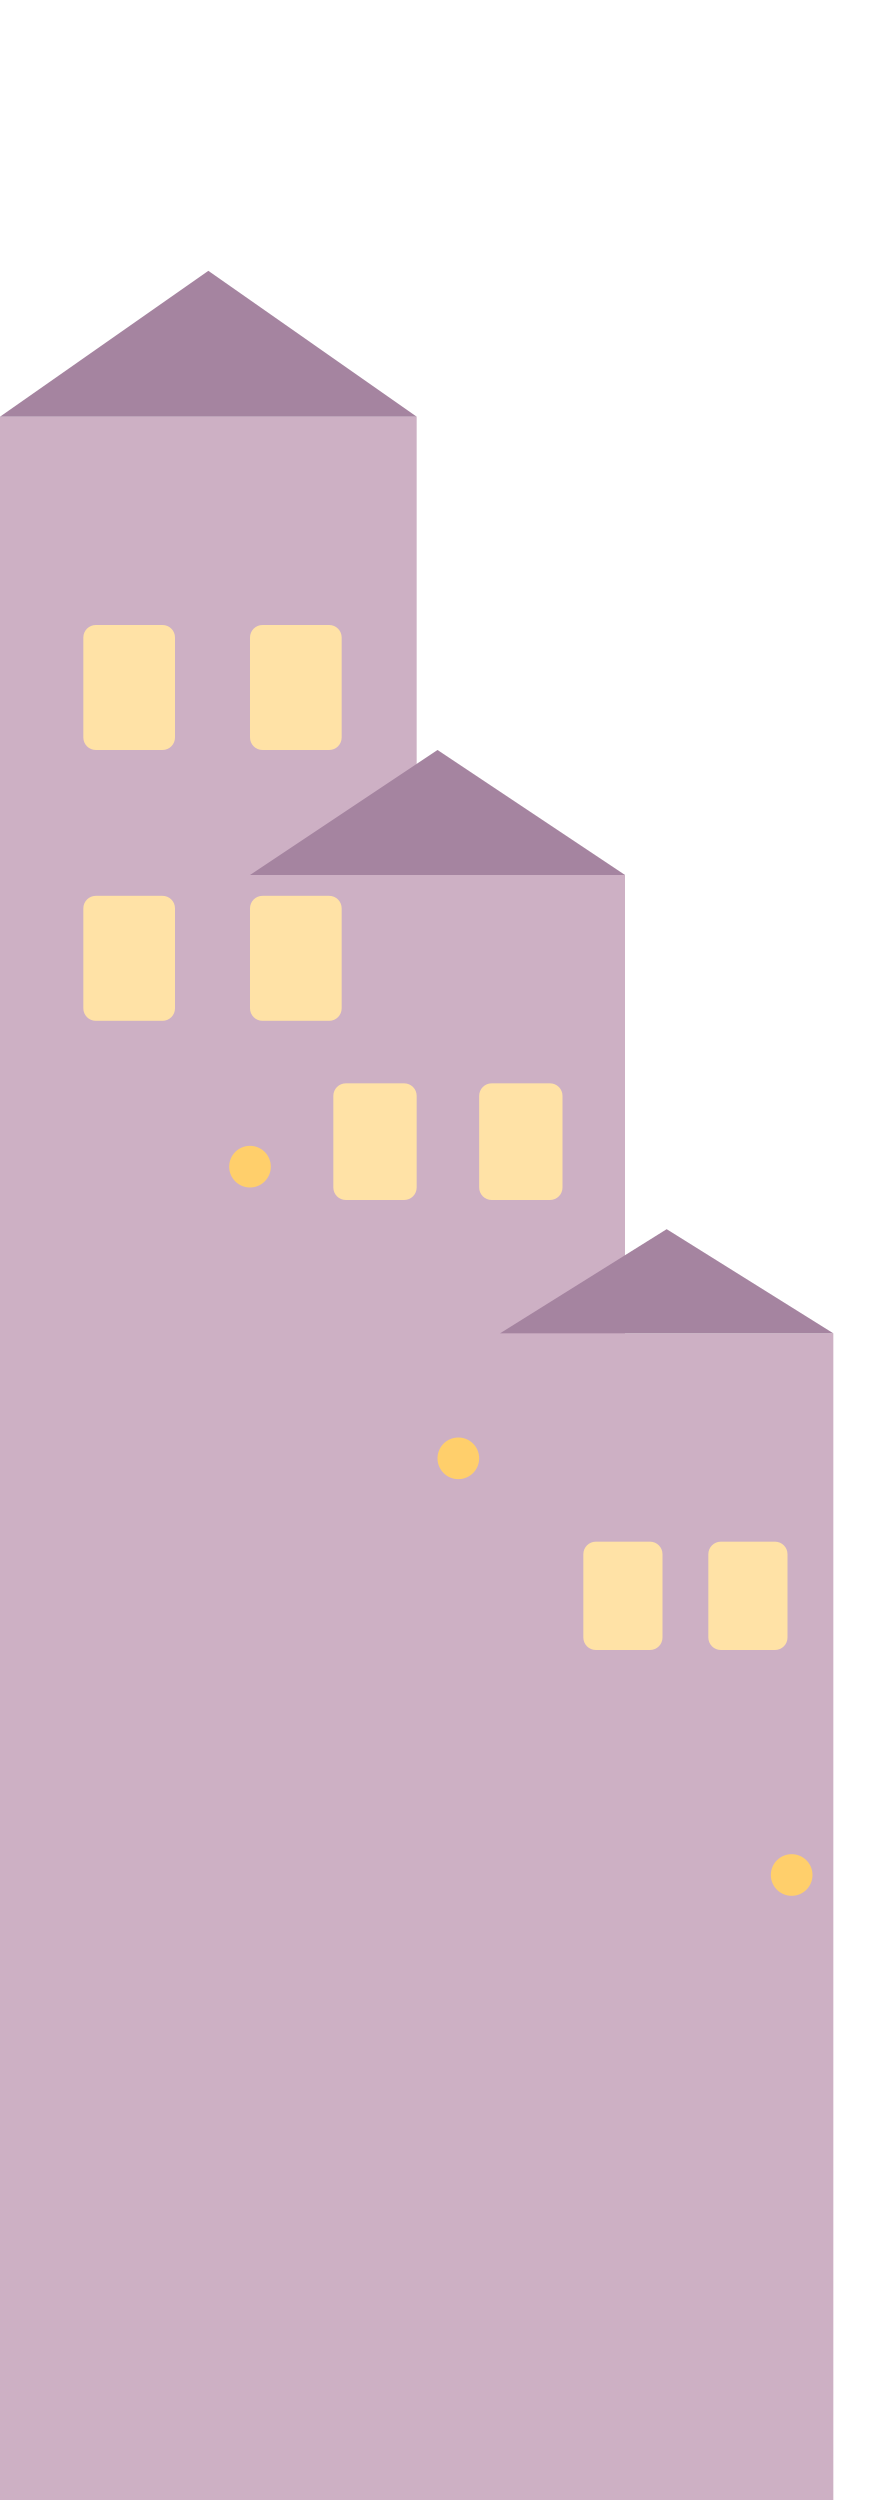
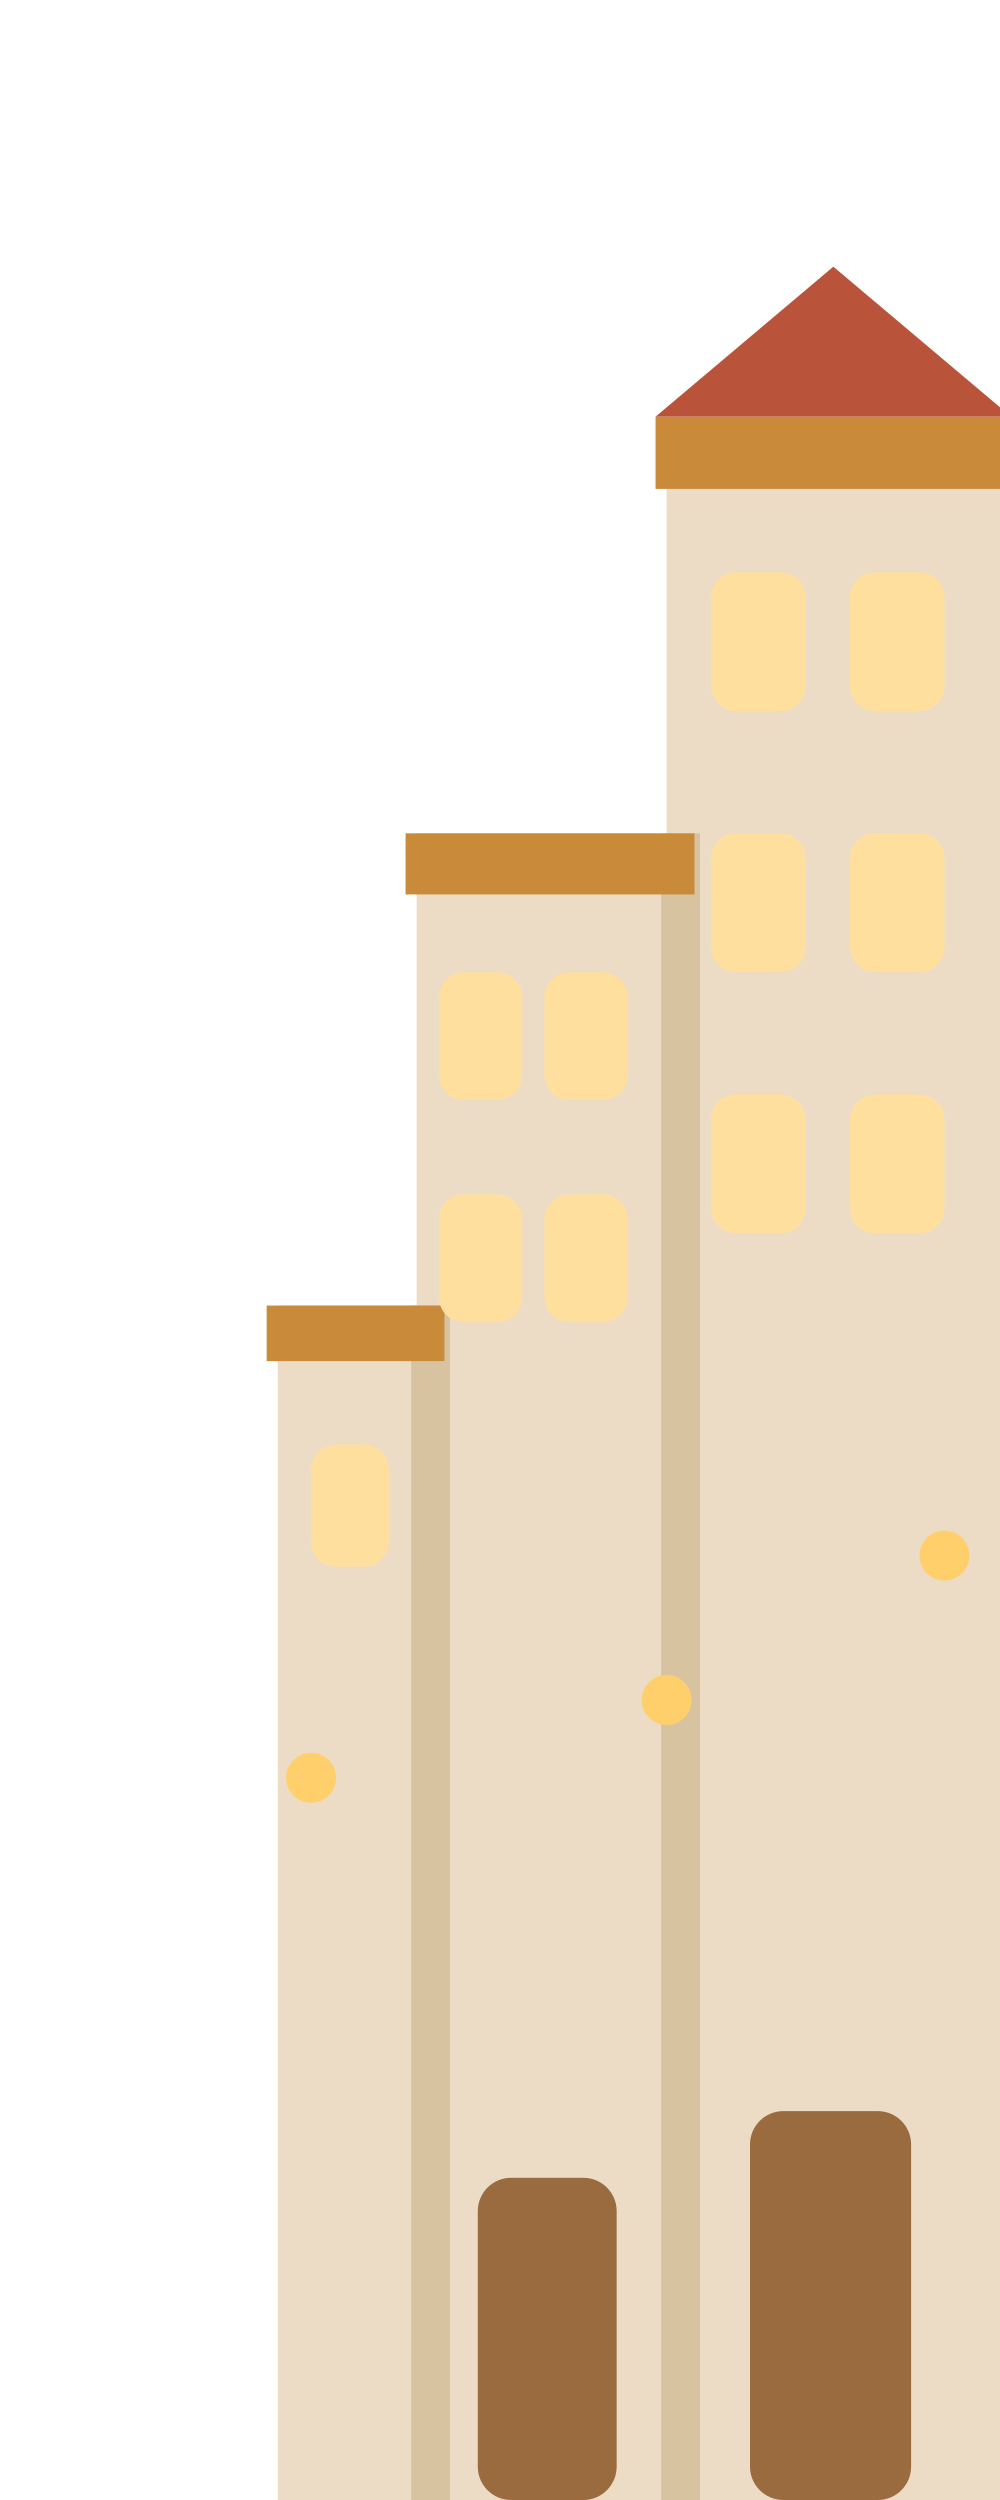
- <svg xmlns="http://www.w3.org/2000/svg" viewBox="0 0 420 1200" fill="none" preserveAspectRatio="xMaxYMax meet">
-   <g fill="#cdb0c4">
-     <rect x="0" y="200" width="200" height="1000" />
-     <rect x="120" y="420" width="180" height="780" />
-     <rect x="240" y="640" width="160" height="560" />
+ <svg xmlns="http://www.w3.org/2000/svg" viewBox="0 0 360 900" fill="none">
+   <path d="M360 900 L360 175 L240 150 L240 300 L150 300 L150 470 L100 470 L100 900 Z" fill="#ecdcc6" />
+   <g fill="#d8c3a0">
+     <rect x="238" y="300" width="14" height="600" />
+     <rect x="148" y="470" width="14" height="430" />
  </g>
-   <g fill="#a584a0">
-     <path d="M0 200 L100 130 L200 200 Z" />
-     <path d="M120 420 L210 360 L300 420 Z" />
-     <path d="M240 640 L320 590 L400 640 Z" />
+   <g fill="#c98a3a">
+     <rect x="236" y="150" width="128" height="26" />
+     <rect x="146" y="300" width="104" height="22" />
+     <rect x="96" y="470" width="64" height="20" />
  </g>
-   <g fill="#ffe2a6">
-     <rect x="40" y="300" width="44" height="60" rx="6" />
-     <rect x="120" y="300" width="44" height="60" rx="6" />
-     <rect x="40" y="430" width="44" height="60" rx="6" />
-     <rect x="120" y="430" width="44" height="60" rx="6" />
-     <rect x="160" y="520" width="40" height="56" rx="6" />
-     <rect x="230" y="520" width="40" height="56" rx="6" />
-     <rect x="280" y="740" width="38" height="52" rx="6" />
-     <rect x="340" y="740" width="38" height="52" rx="6" />
+   <path d="M236 150 L300 96 L364 150 Z" fill="#b9543a" />
+   <g fill="#ffdf9e">
+     <rect x="256" y="206" width="34" height="50" rx="9" />
+     <rect x="306" y="206" width="34" height="50" rx="9" />
+     <rect x="256" y="300" width="34" height="50" rx="9" />
+     <rect x="306" y="300" width="34" height="50" rx="9" />
+     <rect x="256" y="394" width="34" height="50" rx="9" />
+     <rect x="306" y="394" width="34" height="50" rx="9" />
+     <rect x="158" y="350" width="30" height="46" rx="9" />
+     <rect x="196" y="350" width="30" height="46" rx="9" />
+     <rect x="158" y="430" width="30" height="46" rx="9" />
+     <rect x="196" y="430" width="30" height="46" rx="9" />
+     <rect x="112" y="520" width="28" height="44" rx="9" />
+   </g>
+   <g fill="#9a6b3f">
+     <rect x="270" y="760" width="58" height="140" rx="12" />
+     <rect x="172" y="784" width="50" height="116" rx="12" />
  </g>
  <g id="anim-lamp" fill="#ffcf6b">
-     <circle cx="380" cy="900" r="10" />
-     <circle cx="220" cy="700" r="10" />
-     <circle cx="120" cy="560" r="10" />
+     <circle cx="112" cy="640" r="9" />
+     <circle cx="240" cy="612" r="9" />
+     <circle cx="340" cy="560" r="9" />
  </g>
</svg>
